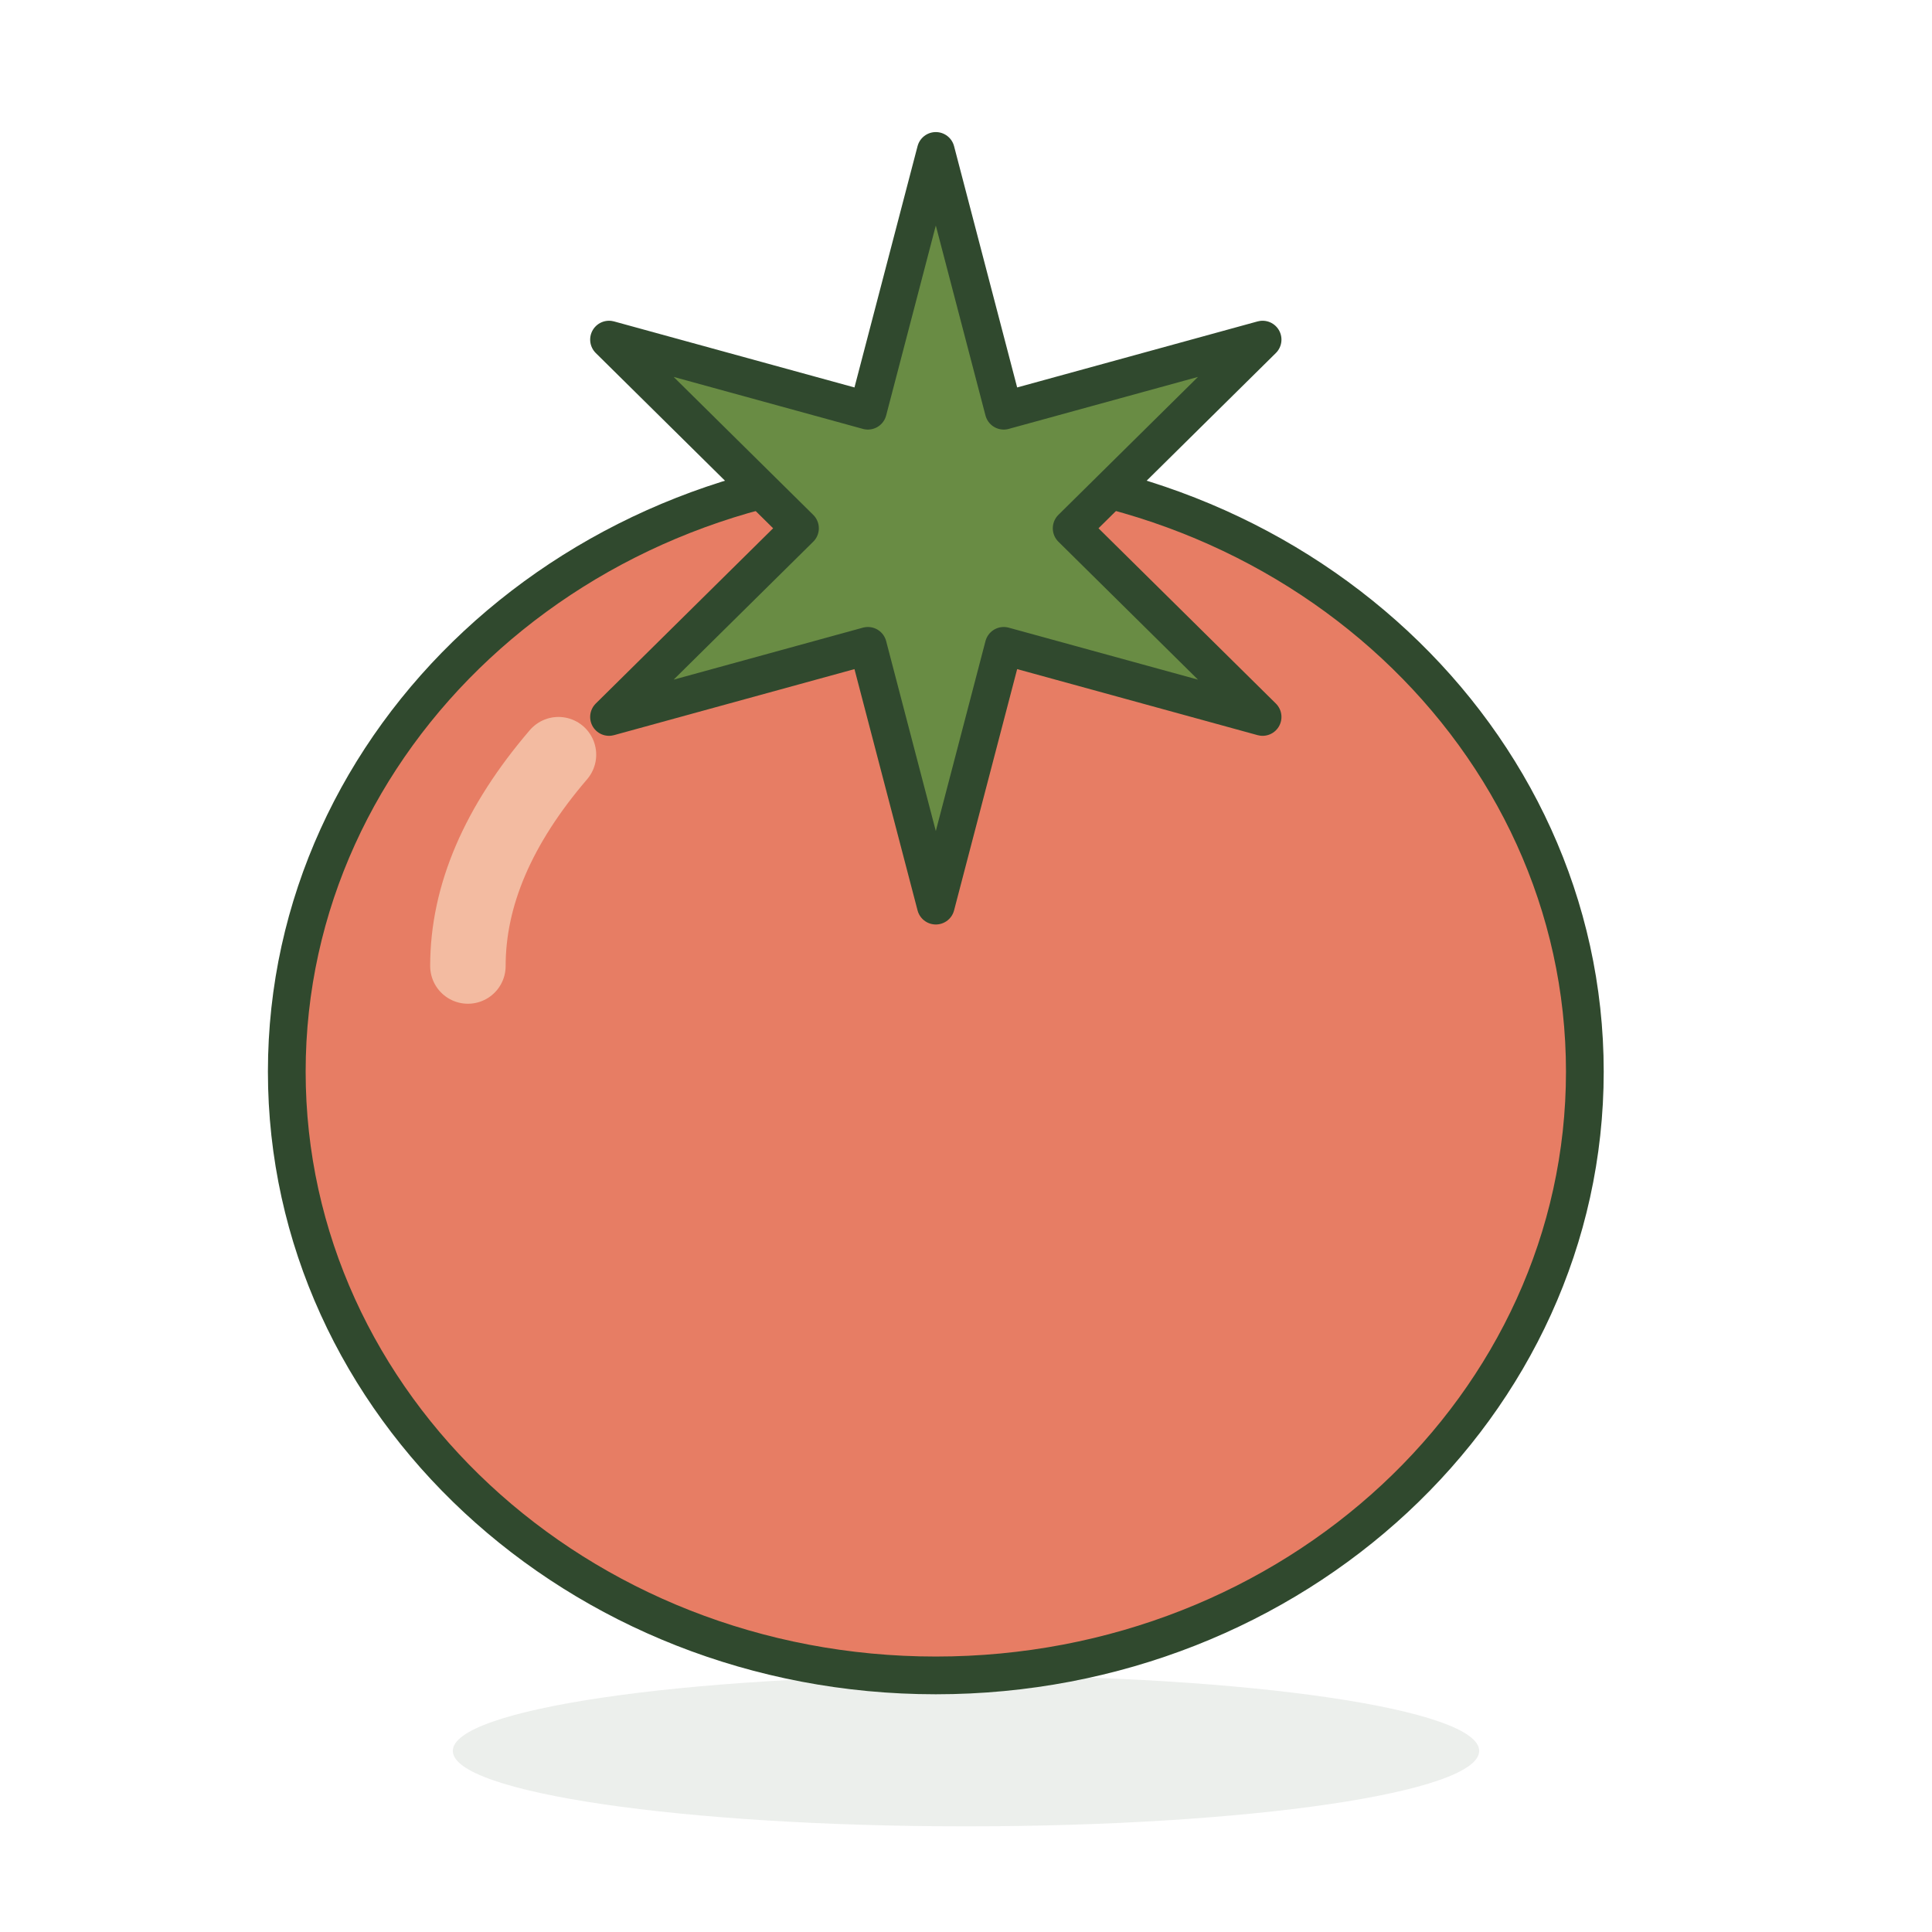
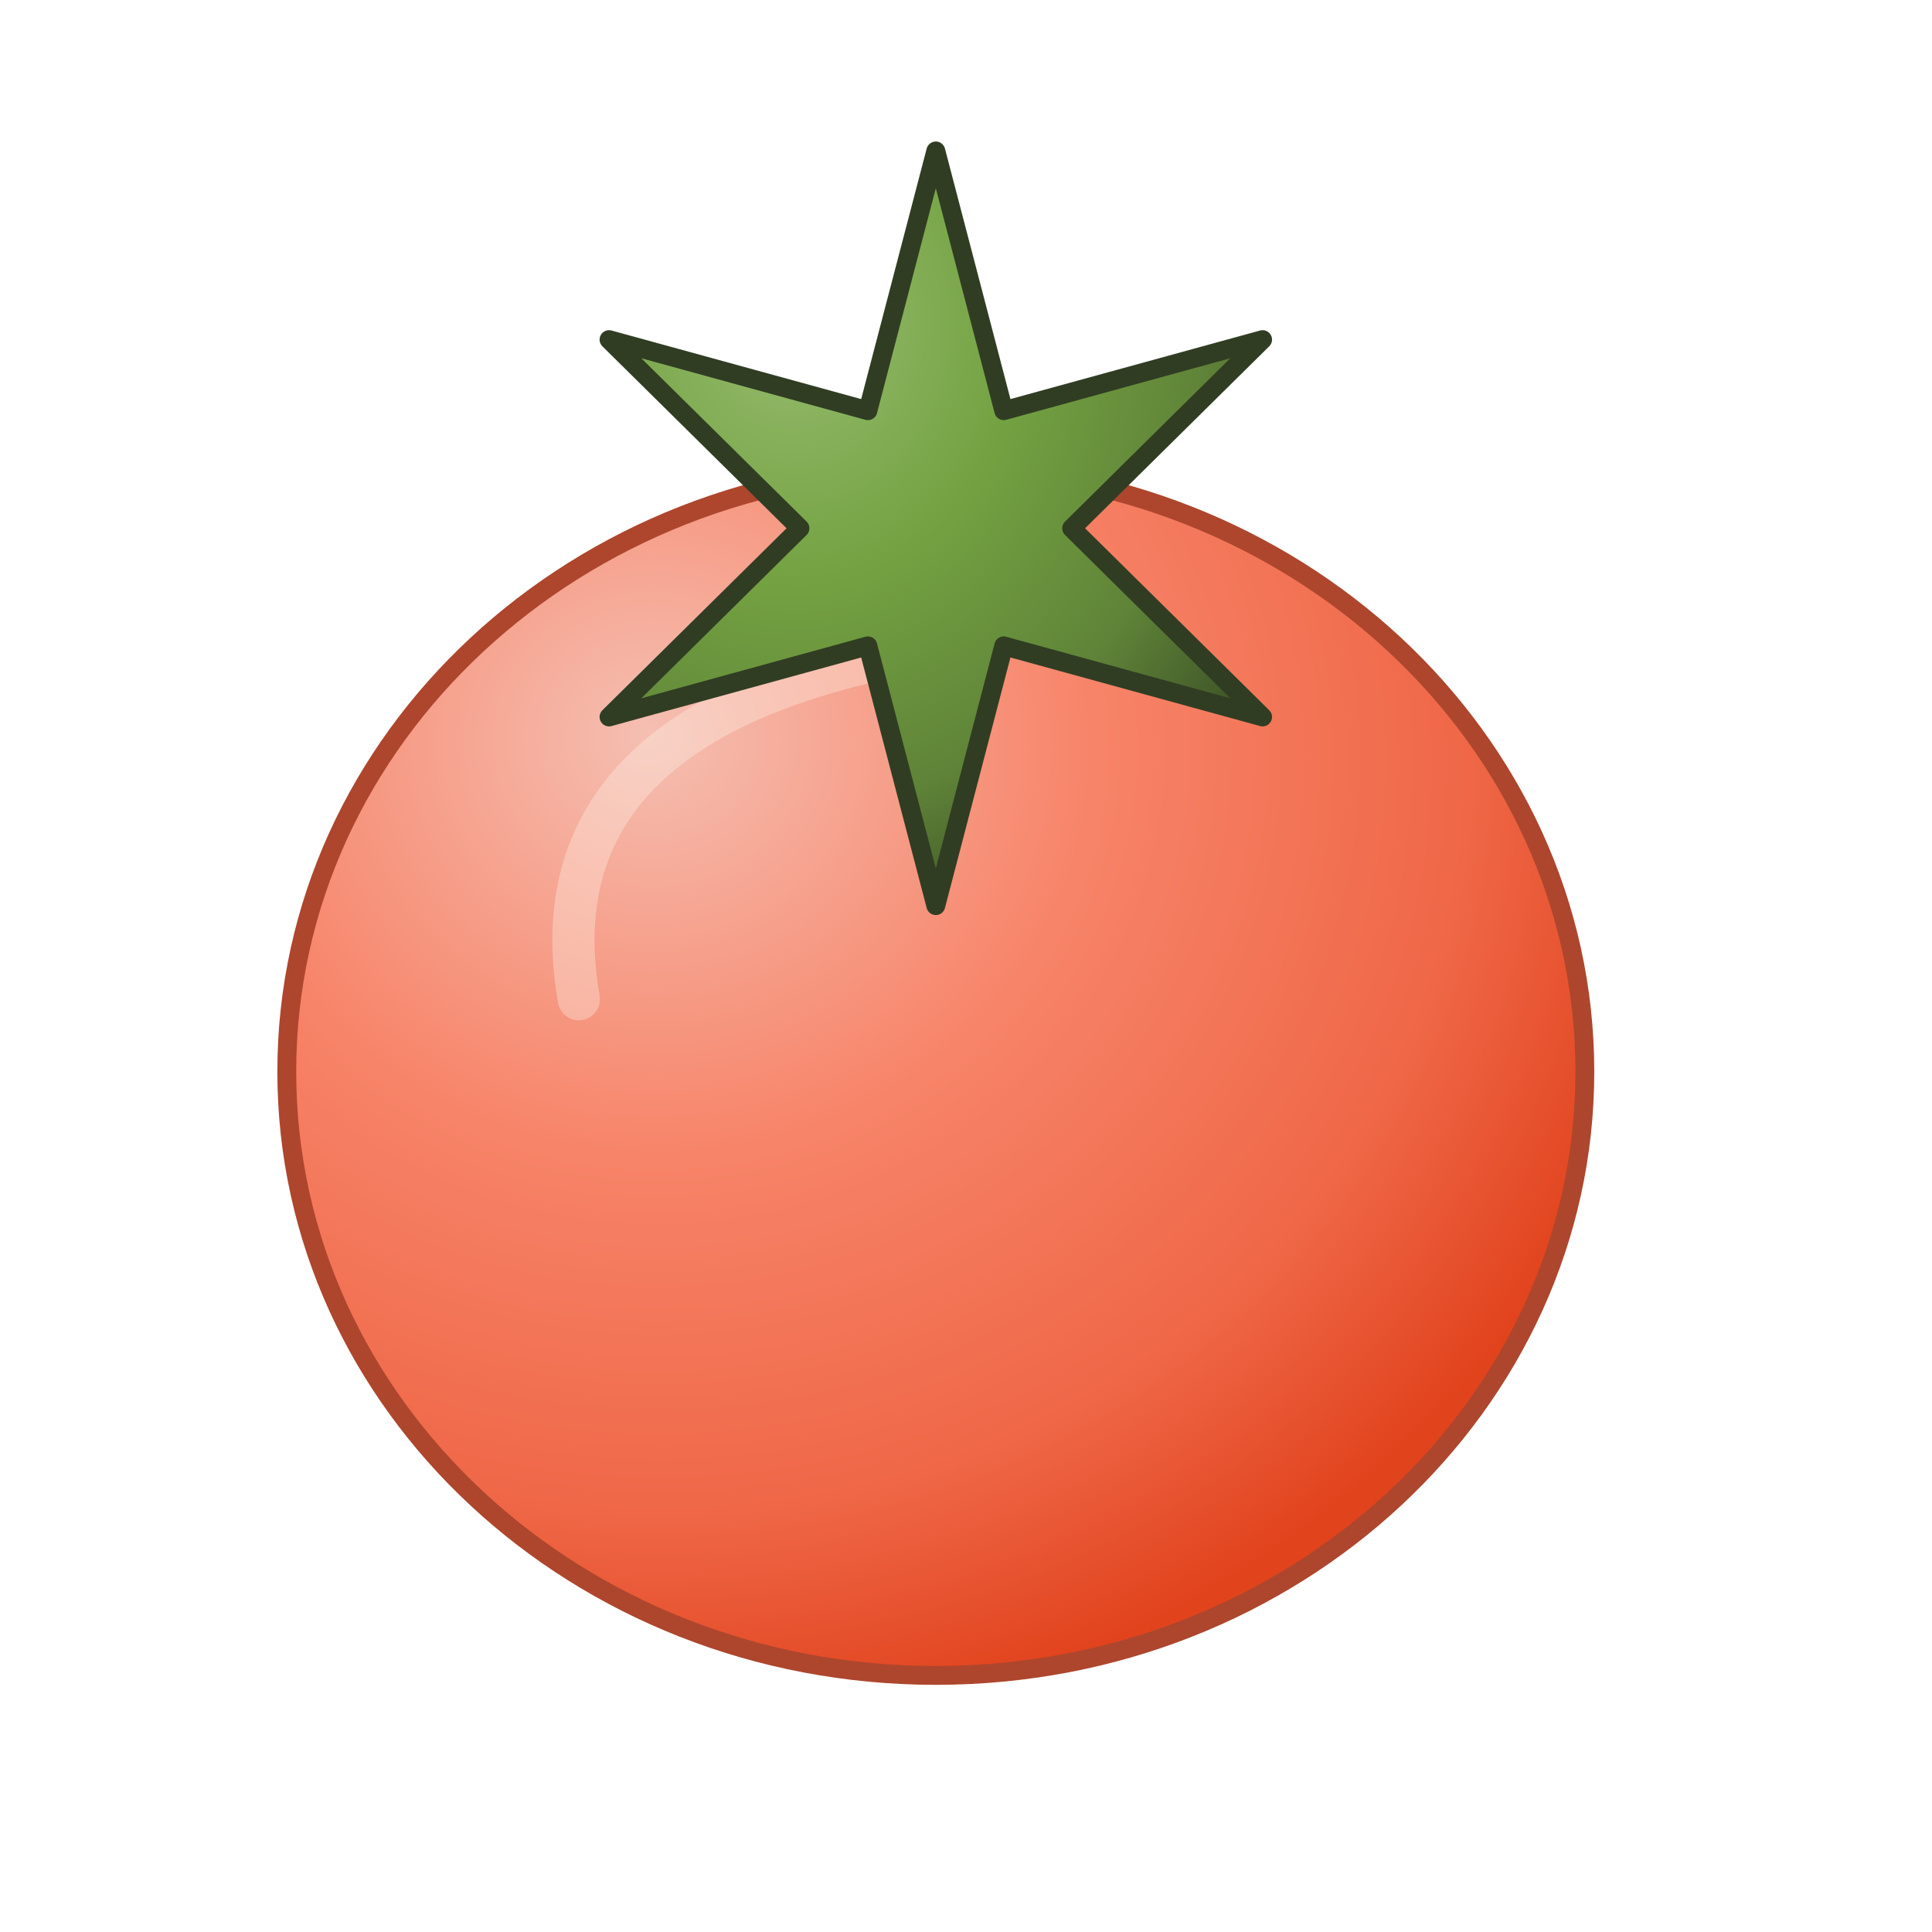
- <svg xmlns="http://www.w3.org/2000/svg" width="128" height="128" viewBox="0 0 128 128">
-   <ellipse cx="64" cy="116" rx="34" ry="5" fill="#30492e" opacity=".09" />
-   <ellipse cx="62" cy="71" rx="43" ry="40" fill="#e77d64" stroke="#30492e" stroke-width="2.5" />
-   <polygon points="62.00,10.00 66.50,27.21 83.65,22.50 71.00,35.00 83.65,47.50 66.50,42.79 62.00,60.00 57.50,42.79 40.35,47.50 53.00,35.00 40.35,22.50 57.50,27.21" fill="#698c44" stroke="#30492e" stroke-width="2.5" stroke-linejoin="round" />
-   <path d="M37 50q-6 7 -6 14" fill="none" stroke="#fff9dd" stroke-width="5" stroke-linecap="round" opacity=".5" />
+ <svg xmlns="http://www.w3.org/2000/svg" width="256" height="256" viewBox="0 0 128 128">
+   <defs>
+     <radialGradient id="f0" cx="29%" cy="25%" r="80%" fx="28%" fy="22%">
+       <stop offset="0%" stop-color="#f5bfb2" />
+       <stop offset="42%" stop-color="#f78469" />
+       <stop offset="78%" stop-color="#ef6747" />
+       <stop offset="100%" stop-color="#e1431d" />
+     </radialGradient>
+     <radialGradient id="f1" cx="29%" cy="25%" r="80%" fx="28%" fy="22%">
+       <stop offset="0%" stop-color="#97bc70" />
+       <stop offset="42%" stop-color="#74a242" />
+       <stop offset="78%" stop-color="#5f8338" />
+       <stop offset="100%" stop-color="#425a2a" />
+     </radialGradient>
+   </defs>
+   <g>
+     <ellipse cx="62" cy="71" rx="43" ry="40" fill="url(#f0)" stroke="#ad462d" stroke-width="1.25" />
+     <path d="M38.35 66.20 Q35.34 49.00 57.70 43.80" fill="none" stroke="#fffaf0" stroke-width="2.795" stroke-linecap="round" opacity=".32" />
+     <polygon points="62.00,10.00 66.50,27.21 83.65,22.50 71.00,35.00 83.65,47.50 66.50,42.79 62.00,60.00 57.50,42.79 40.35,47.50 53.00,35.00 40.35,22.50 57.50,27.21" fill="url(#f1)" stroke="#303d23" stroke-width="1.25" stroke-linejoin="round" />
+   </g>
</svg>
